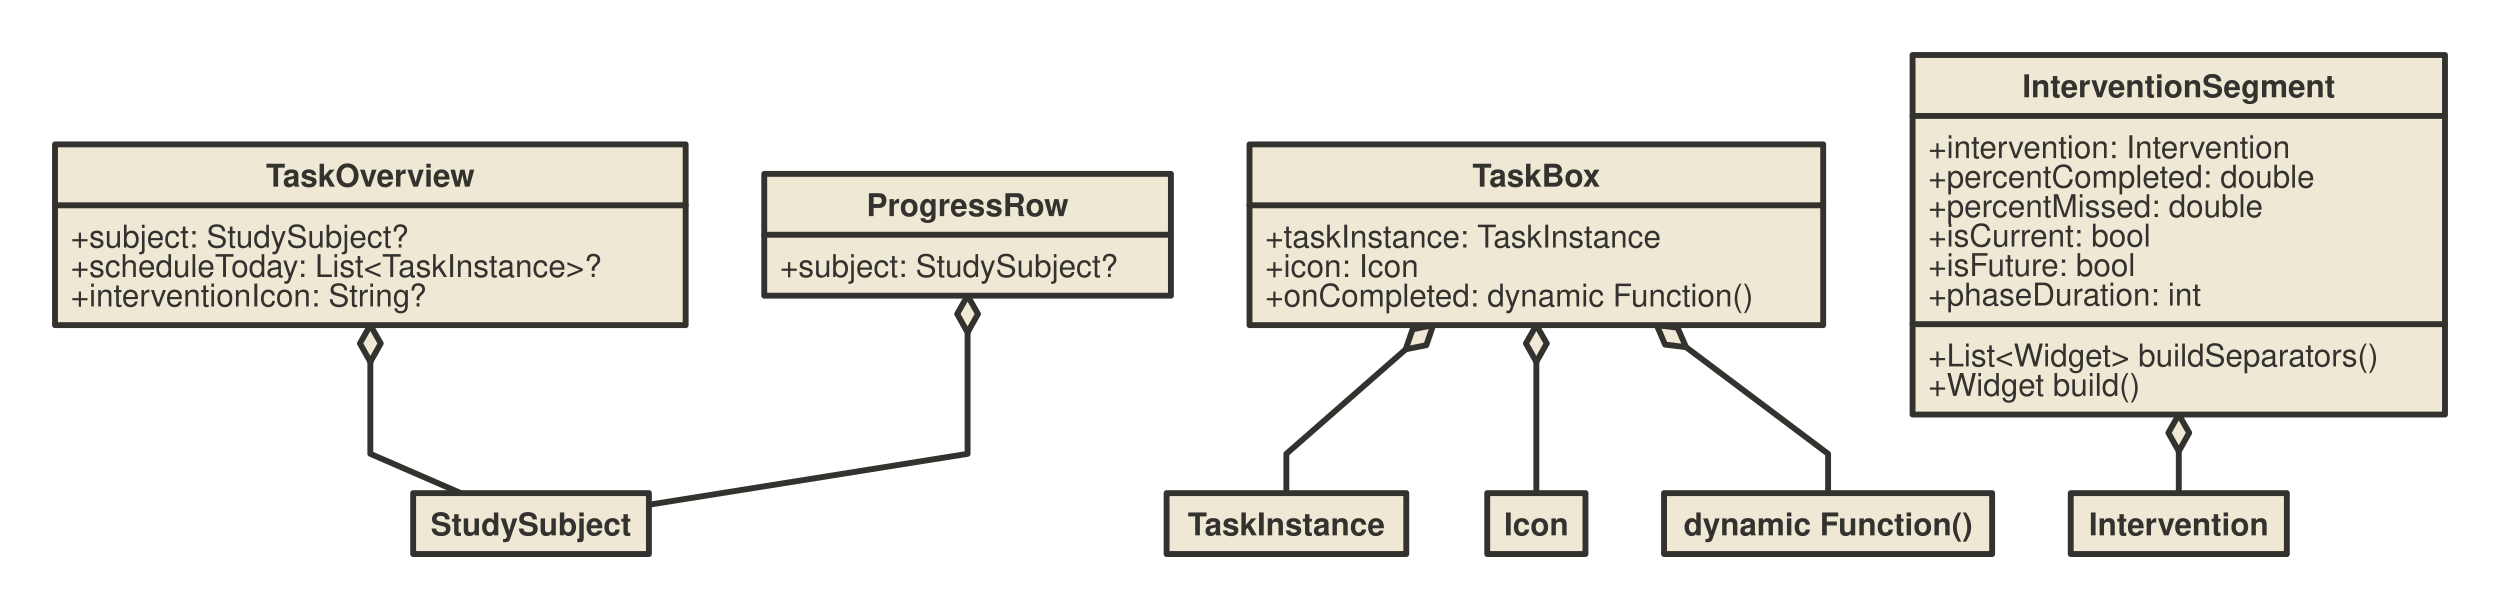
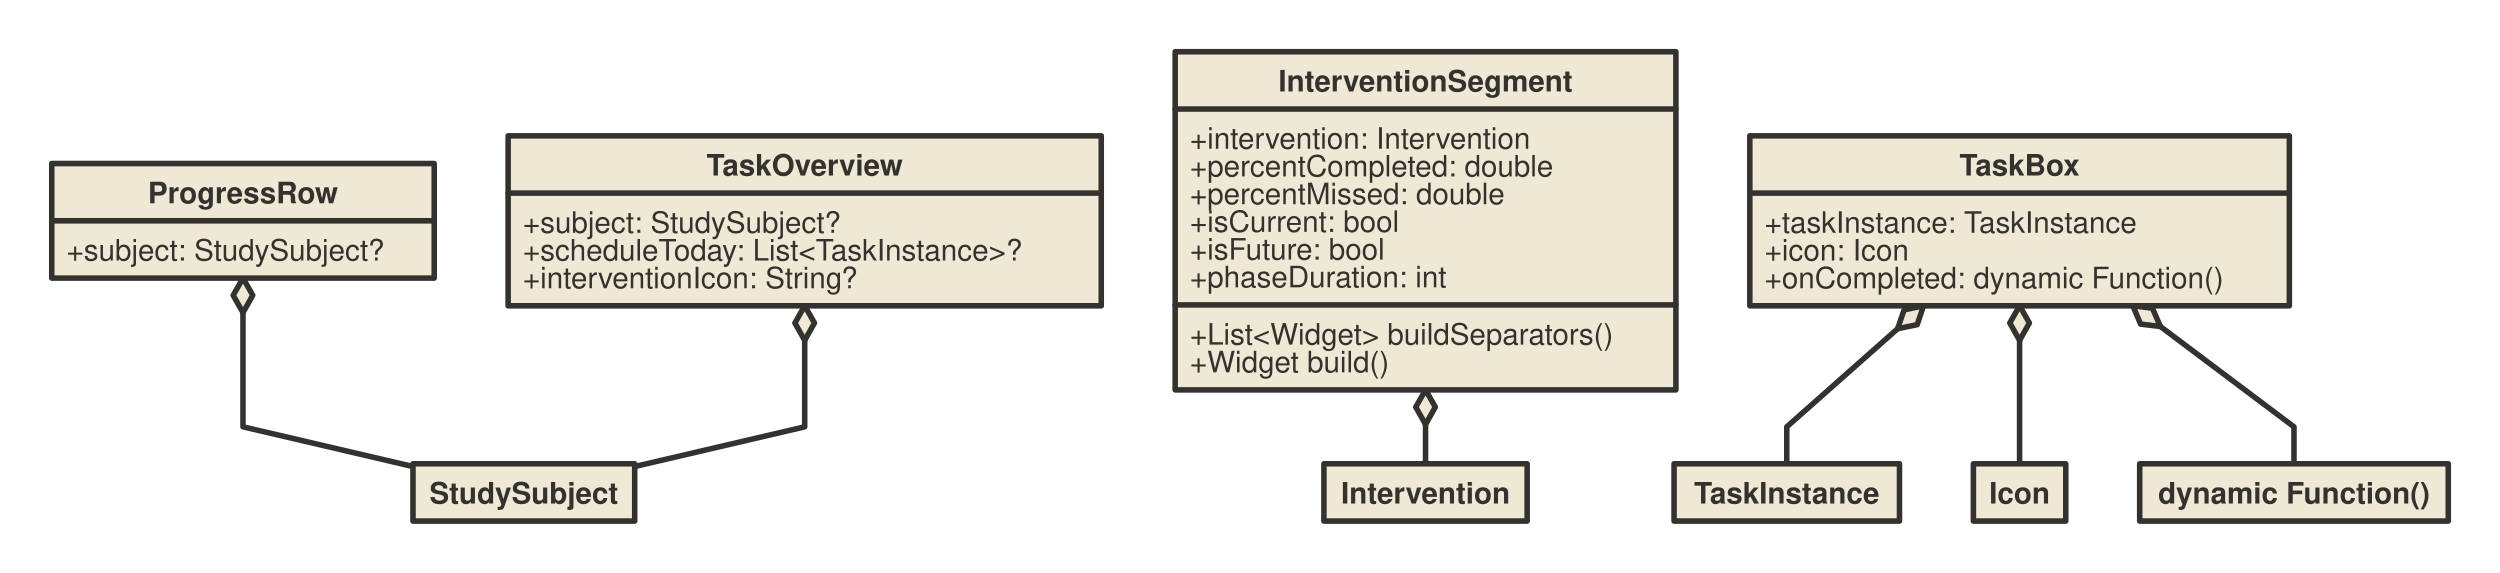
- <svg xmlns="http://www.w3.org/2000/svg" version="1.1" baseProfile="full" width="1272.5" height="310.0" viewbox="0 0 1272.5 310">
-   <g stroke-width="1.0" text-align="left" font="12pt Helvetica, Arial, sans-serif" font-size="12pt" font-family="Helvetica" font-weight="bold" font-style="normal">
+ <svg xmlns="http://www.w3.org/2000/svg" version="1.1" baseProfile="full" width="1353.0" height="310.0" viewbox="0 0 1353 310">
+   <g stroke-width="1.0" text-align="left" font="12pt Helvetica, Arial, sans-serif" font-size="12pt" font-family="Helvetica" font-weight="normal" font-style="normal">
    <g font-family="Helvetica" font-size="12pt" font-weight="bold" font-style="normal" stroke-width="3.0" stroke-linejoin="round" stroke-linecap="round" stroke="#33322E">
      <g stroke="transparent" fill="transparent">
-         <rect x="0.0" y="0.0" height="310.0" width="1272.5" stroke="none" />
+         <rect x="0.0" y="0.0" height="310.0" width="1353.0" stroke="none" />
      </g>
      <g transform="translate(8, 8)" fill="#33322E">
        <g transform="translate(20, 20)" fill="#33322E" font-family="Helvetica" font-size="12pt" font-weight="normal" font-style="normal">
-           <path d="M160.5 156.2 L160.5 203 L206.556 223 L206.6 223.0 " fill="none" />
+           <path d="M103.5 141.2 L103.5 203 L195.5 224.487 L195.5 224.5 " fill="none" />
          <g fill="#eee8d5">
-             <path d="M165.8 146.8 L160.5 156.2 L155.2 146.8 L160.5 137.5 Z" />
+             <path d="M108.8 131.8 L103.5 141.2 L98.2 131.8 L103.5 122.5 Z" />
          </g>
-           <path d="M687.5 149.8 L626.75 203 L626.75 223 L626.8 223.0 " fill="none" />
+           <path d="M743.5 201.7 L743.5 203 L743.5 223 L743.5 223.0 " fill="none" />
          <g fill="#eee8d5">
-             <path d="M698.0 147.7 L687.5 149.8 L691.0 139.6 L701.5 137.5 Z" />
+             <path d="M748.8 192.3 L743.5 201.7 L738.2 192.3 L743.5 183.0 Z" />
          </g>
-           <path d="M754.0 156.2 L754 203 L754 223 L754.0 223.0 " fill="none" />
+           <path d="M999.0 149.9 L939 203 L939 223 L939.0 223.0 " fill="none" />
          <g fill="#eee8d5">
-             <path d="M759.3 146.8 L754.0 156.2 L748.7 146.8 L754.0 137.5 Z" />
+             <path d="M1009.6 147.7 L999.0 149.9 L1002.5 139.7 L1013.0 137.5 Z" />
          </g>
-           <path d="M830.2 148.7 L902.5 203 L902.5 223 L902.5 223.0 " fill="none" />
+           <path d="M1065.0 156.2 L1065 203 L1065 223 L1065.0 223.0 " fill="none" />
          <g fill="#eee8d5">
-             <path d="M825.9 138.8 L830.2 148.7 L819.5 147.4 L815.3 137.5 Z" />
+             <path d="M1070.3 146.8 L1065.0 156.2 L1059.7 146.8 L1065.0 137.5 Z" />
          </g>
-           <path d="M464.5 141.2 L464.5 203 L302.25 228.916 L302.3 228.9 " fill="none" />
+           <path d="M1141.2 148.7 L1213.5 203 L1213.5 223 L1213.5 223.0 " fill="none" />
          <g fill="#eee8d5">
-             <path d="M469.8 131.8 L464.5 141.2 L459.2 131.8 L464.5 122.5 Z" />
+             <path d="M1136.9 138.8 L1141.2 148.7 L1130.5 147.4 L1126.3 137.5 Z" />
          </g>
-           <path d="M1081.0 201.7 L1081 203 L1081 223 L1081.0 223.0 " fill="none" />
+           <path d="M407.5 156.2 L407.5 203 L315.5 224.487 L315.5 224.5 " fill="none" />
          <g fill="#eee8d5">
-             <path d="M1086.3 192.3 L1081.0 201.7 L1075.7 192.3 L1081.0 183.0 Z" />
+             <path d="M412.8 146.8 L407.5 156.2 L402.2 146.8 L407.5 137.5 Z" />
          </g>
-           <g data-name="TaskOverview">
-             <g fill="#eee8d5" stroke="#33322E" data-name="TaskOverview">
-               <rect x="0.0" y="45.5" height="92.0" width="321.0" data-name="TaskOverview" />
-               <path d="M0.0 76.5 L321.0 76.5" fill="none" data-name="TaskOverview" />
+           <g data-name="ProgressRow">
+             <g fill="#eee8d5" stroke="#33322E" data-name="ProgressRow">
+               <rect x="0.0" y="60.5" height="62.0" width="207.0" data-name="ProgressRow" />
+               <path d="M0.0 91.5 L207.0 91.5" fill="none" data-name="ProgressRow" />
            </g>
-             <g transform="translate(0, 45.5)" font-family="Helvetica" font-size="12pt" font-weight="bold" font-style="normal" data-name="TaskOverview">
-               <g transform="translate(8, 8)" fill="#33322E" text-align="center" data-name="TaskOverview">
-                 <text x="152.5" y="13.5" stroke="none" text-anchor="middle" data-name="TaskOverview">TaskOverview</text>
+             <g transform="translate(0, 60.5)" font-family="Helvetica" font-size="12pt" font-weight="bold" font-style="normal" data-name="ProgressRow">
+               <g transform="translate(8, 8)" fill="#33322E" text-align="center" data-name="ProgressRow">
+                 <text x="95.5" y="13.5" stroke="none" text-anchor="middle" data-name="ProgressRow">ProgressRow</text>
              </g>
            </g>
-             <g transform="translate(0, 76.5)" font-family="Helvetica" font-size="12pt" font-weight="normal" font-style="normal" data-name="TaskOverview">
-               <g transform="translate(8, 8)" fill="#33322E" text-align="left" data-name="TaskOverview">
-                 <text x="0.0" y="13.5" stroke="none" data-name="TaskOverview">+subject: StudySubject?</text>
-                 <text x="0.0" y="28.5" stroke="none" data-name="TaskOverview">+scheduleToday: List&lt;TaskInstance&gt;?</text>
-                 <text x="0.0" y="43.5" stroke="none" data-name="TaskOverview">+interventionIcon: String?</text>
+             <g transform="translate(0, 91.5)" font-family="Helvetica" font-size="12pt" font-weight="normal" font-style="normal" data-name="ProgressRow">
+               <g transform="translate(8, 8)" fill="#33322E" text-align="left" data-name="ProgressRow">
+                 <text x="0.0" y="13.5" stroke="none" data-name="ProgressRow">+subject: StudySubject?</text>
              </g>
            </g>
          </g>
          <g data-name="StudySubject">
            <g fill="#eee8d5" stroke="#33322E" data-name="StudySubject">
-               <rect x="182.3" y="223.0" height="31.0" width="120.0" data-name="StudySubject" />
+               <rect x="195.5" y="223.0" height="31.0" width="120.0" data-name="StudySubject" />
            </g>
-             <g transform="translate(182.25, 223)" font-family="Helvetica" font-size="12pt" font-weight="bold" font-style="normal" data-name="StudySubject">
+             <g transform="translate(195.5, 223)" font-family="Helvetica" font-size="12pt" font-weight="bold" font-style="normal" data-name="StudySubject">
              <g transform="translate(8, 8)" fill="#33322E" text-align="center" data-name="StudySubject">
                <text x="52.0" y="13.5" stroke="none" text-anchor="middle" data-name="StudySubject">StudySubject</text>
              </g>
            </g>
          </g>
+           <g data-name="InterventionSegment">
+             <g fill="#eee8d5" stroke="#33322E" data-name="InterventionSegment">
+               <rect x="608.0" y="0.0" height="183.0" width="271.0" data-name="InterventionSegment" />
+               <path d="M608.0 31.0 L879.0 31.0" fill="none" data-name="InterventionSegment" />
+               <path d="M608.0 137.0 L879.0 137.0" fill="none" data-name="InterventionSegment" />
+             </g>
+             <g transform="translate(608, 0)" font-family="Helvetica" font-size="12pt" font-weight="bold" font-style="normal" data-name="InterventionSegment">
+               <g transform="translate(8, 8)" fill="#33322E" text-align="center" data-name="InterventionSegment">
+                 <text x="127.5" y="13.5" stroke="none" text-anchor="middle" data-name="InterventionSegment">InterventionSegment</text>
+               </g>
+             </g>
+             <g transform="translate(608, 31)" font-family="Helvetica" font-size="12pt" font-weight="normal" font-style="normal" data-name="InterventionSegment">
+               <g transform="translate(8, 8)" fill="#33322E" text-align="left" data-name="InterventionSegment">
+                 <text x="0.0" y="13.5" stroke="none" data-name="InterventionSegment">+intervention: Intervention</text>
+                 <text x="0.0" y="28.5" stroke="none" data-name="InterventionSegment">+percentCompleted: double</text>
+                 <text x="0.0" y="43.5" stroke="none" data-name="InterventionSegment">+percentMissed: double</text>
+                 <text x="0.0" y="58.5" stroke="none" data-name="InterventionSegment">+isCurrent: bool</text>
+                 <text x="0.0" y="73.5" stroke="none" data-name="InterventionSegment">+isFuture: bool</text>
+                 <text x="0.0" y="88.5" stroke="none" data-name="InterventionSegment">+phaseDuration: int</text>
+               </g>
+             </g>
+             <g transform="translate(608, 137)" font-family="Helvetica" font-size="12pt" font-weight="normal" font-style="normal" data-name="InterventionSegment">
+               <g transform="translate(8, 8)" fill="#33322E" text-align="left" data-name="InterventionSegment">
+                 <text x="0.0" y="13.5" stroke="none" data-name="InterventionSegment">+List&lt;Widget&gt; buildSeparators()</text>
+                 <text x="0.0" y="28.5" stroke="none" data-name="InterventionSegment">+Widget build()</text>
+               </g>
+             </g>
+           </g>
+           <g data-name="Intervention">
+             <g fill="#eee8d5" stroke="#33322E" data-name="Intervention">
+               <rect x="688.5" y="223.0" height="31.0" width="110.0" data-name="Intervention" />
+             </g>
+             <g transform="translate(688.5, 223)" font-family="Helvetica" font-size="12pt" font-weight="bold" font-style="normal" data-name="Intervention">
+               <g transform="translate(8, 8)" fill="#33322E" text-align="center" data-name="Intervention">
+                 <text x="47.0" y="13.5" stroke="none" text-anchor="middle" data-name="Intervention">Intervention</text>
+               </g>
+             </g>
+           </g>
          <g data-name="TaskBox">
            <g fill="#eee8d5" stroke="#33322E" data-name="TaskBox">
-               <rect x="608.0" y="45.5" height="92.0" width="292.0" data-name="TaskBox" />
-               <path d="M608.0 76.5 L900.0 76.5" fill="none" data-name="TaskBox" />
+               <rect x="919.0" y="45.5" height="92.0" width="292.0" data-name="TaskBox" />
+               <path d="M919.0 76.5 L1211.0 76.5" fill="none" data-name="TaskBox" />
            </g>
-             <g transform="translate(608, 45.5)" font-family="Helvetica" font-size="12pt" font-weight="bold" font-style="normal" data-name="TaskBox">
+             <g transform="translate(919, 45.5)" font-family="Helvetica" font-size="12pt" font-weight="bold" font-style="normal" data-name="TaskBox">
              <g transform="translate(8, 8)" fill="#33322E" text-align="center" data-name="TaskBox">
                <text x="138.0" y="13.5" stroke="none" text-anchor="middle" data-name="TaskBox">TaskBox</text>
              </g>
            </g>
-             <g transform="translate(608, 76.5)" font-family="Helvetica" font-size="12pt" font-weight="normal" font-style="normal" data-name="TaskBox">
+             <g transform="translate(919, 76.5)" font-family="Helvetica" font-size="12pt" font-weight="normal" font-style="normal" data-name="TaskBox">
              <g transform="translate(8, 8)" fill="#33322E" text-align="left" data-name="TaskBox">
                <text x="0.0" y="13.5" stroke="none" data-name="TaskBox">+taskInstance: TaskInstance</text>
                <text x="0.0" y="28.5" stroke="none" data-name="TaskBox">+icon: Icon</text>
                <text x="0.0" y="43.5" stroke="none" data-name="TaskBox">+onCompleted: dynamic Function()</text>
              </g>
            </g>
          </g>
          <g data-name="TaskInstance">
            <g fill="#eee8d5" stroke="#33322E" data-name="TaskInstance">
-               <rect x="565.8" y="223.0" height="31.0" width="122.0" data-name="TaskInstance" />
+               <rect x="878.0" y="223.0" height="31.0" width="122.0" data-name="TaskInstance" />
            </g>
-             <g transform="translate(565.75, 223)" font-family="Helvetica" font-size="12pt" font-weight="bold" font-style="normal" data-name="TaskInstance">
+             <g transform="translate(878, 223)" font-family="Helvetica" font-size="12pt" font-weight="bold" font-style="normal" data-name="TaskInstance">
              <g transform="translate(8, 8)" fill="#33322E" text-align="center" data-name="TaskInstance">
                <text x="53.0" y="13.5" stroke="none" text-anchor="middle" data-name="TaskInstance">TaskInstance</text>
              </g>
            </g>
          </g>
          <g data-name="Icon">
            <g fill="#eee8d5" stroke="#33322E" data-name="Icon">
-               <rect x="729.0" y="223.0" height="31.0" width="50.0" data-name="Icon" />
+               <rect x="1040.0" y="223.0" height="31.0" width="50.0" data-name="Icon" />
            </g>
-             <g transform="translate(729, 223)" font-family="Helvetica" font-size="12pt" font-weight="bold" font-style="normal" data-name="Icon">
+             <g transform="translate(1040, 223)" font-family="Helvetica" font-size="12pt" font-weight="bold" font-style="normal" data-name="Icon">
              <g transform="translate(8, 8)" fill="#33322E" text-align="center" data-name="Icon">
                <text x="17.0" y="13.5" stroke="none" text-anchor="middle" data-name="Icon">Icon</text>
              </g>
            </g>
          </g>
          <g data-name="dynamic Function()">
            <g fill="#eee8d5" stroke="#33322E" data-name="dynamic Function()">
-               <rect x="819.0" y="223.0" height="31.0" width="167.0" data-name="dynamic Function()" />
+               <rect x="1130.0" y="223.0" height="31.0" width="167.0" data-name="dynamic Function()" />
            </g>
-             <g transform="translate(819, 223)" font-family="Helvetica" font-size="12pt" font-weight="bold" font-style="normal" data-name="dynamic Function()">
+             <g transform="translate(1130, 223)" font-family="Helvetica" font-size="12pt" font-weight="bold" font-style="normal" data-name="dynamic Function()">
              <g transform="translate(8, 8)" fill="#33322E" text-align="center" data-name="dynamic Function()">
                <text x="75.5" y="13.5" stroke="none" text-anchor="middle" data-name="dynamic Function()">dynamic Function()</text>
              </g>
            </g>
          </g>
-           <g data-name="ProgressRow">
-             <g fill="#eee8d5" stroke="#33322E" data-name="ProgressRow">
-               <rect x="361.0" y="60.5" height="62.0" width="207.0" data-name="ProgressRow" />
-               <path d="M361.0 91.5 L568.0 91.5" fill="none" data-name="ProgressRow" />
+           <g data-name="TaskOverview">
+             <g fill="#eee8d5" stroke="#33322E" data-name="TaskOverview">
+               <rect x="247.0" y="45.5" height="92.0" width="321.0" data-name="TaskOverview" />
+               <path d="M247.0 76.5 L568.0 76.5" fill="none" data-name="TaskOverview" />
            </g>
-             <g transform="translate(361, 60.5)" font-family="Helvetica" font-size="12pt" font-weight="bold" font-style="normal" data-name="ProgressRow">
-               <g transform="translate(8, 8)" fill="#33322E" text-align="center" data-name="ProgressRow">
-                 <text x="95.5" y="13.5" stroke="none" text-anchor="middle" data-name="ProgressRow">ProgressRow</text>
+             <g transform="translate(247, 45.5)" font-family="Helvetica" font-size="12pt" font-weight="bold" font-style="normal" data-name="TaskOverview">
+               <g transform="translate(8, 8)" fill="#33322E" text-align="center" data-name="TaskOverview">
+                 <text x="152.5" y="13.5" stroke="none" text-anchor="middle" data-name="TaskOverview">TaskOverview</text>
              </g>
            </g>
-             <g transform="translate(361, 91.5)" font-family="Helvetica" font-size="12pt" font-weight="normal" font-style="normal" data-name="ProgressRow">
-               <g transform="translate(8, 8)" fill="#33322E" text-align="left" data-name="ProgressRow">
-                 <text x="0.0" y="13.5" stroke="none" data-name="ProgressRow">+subject: StudySubject?</text>
-               </g>
-             </g>
-           </g>
-           <g data-name="InterventionSegment">
-             <g fill="#eee8d5" stroke="#33322E" data-name="InterventionSegment">
-               <rect x="945.5" y="0.0" height="183.0" width="271.0" data-name="InterventionSegment" />
-               <path d="M945.5 31.0 L1216.5 31.0" fill="none" data-name="InterventionSegment" />
-               <path d="M945.5 137.0 L1216.5 137.0" fill="none" data-name="InterventionSegment" />
-             </g>
-             <g transform="translate(945.5, 0)" font-family="Helvetica" font-size="12pt" font-weight="bold" font-style="normal" data-name="InterventionSegment">
-               <g transform="translate(8, 8)" fill="#33322E" text-align="center" data-name="InterventionSegment">
-                 <text x="127.5" y="13.5" stroke="none" text-anchor="middle" data-name="InterventionSegment">InterventionSegment</text>
-               </g>
-             </g>
-             <g transform="translate(945.5, 31)" font-family="Helvetica" font-size="12pt" font-weight="normal" font-style="normal" data-name="InterventionSegment">
-               <g transform="translate(8, 8)" fill="#33322E" text-align="left" data-name="InterventionSegment">
-                 <text x="0.0" y="13.5" stroke="none" data-name="InterventionSegment">+intervention: Intervention</text>
-                 <text x="0.0" y="28.5" stroke="none" data-name="InterventionSegment">+percentCompleted: double</text>
-                 <text x="0.0" y="43.5" stroke="none" data-name="InterventionSegment">+percentMissed: double</text>
-                 <text x="0.0" y="58.5" stroke="none" data-name="InterventionSegment">+isCurrent: bool</text>
-                 <text x="0.0" y="73.5" stroke="none" data-name="InterventionSegment">+isFuture: bool</text>
-                 <text x="0.0" y="88.5" stroke="none" data-name="InterventionSegment">+phaseDuration: int</text>
-               </g>
-             </g>
-             <g transform="translate(945.5, 137)" font-family="Helvetica" font-size="12pt" font-weight="normal" font-style="normal" data-name="InterventionSegment">
-               <g transform="translate(8, 8)" fill="#33322E" text-align="left" data-name="InterventionSegment">
-                 <text x="0.0" y="13.5" stroke="none" data-name="InterventionSegment">+List&lt;Widget&gt; buildSeparators()</text>
-                 <text x="0.0" y="28.5" stroke="none" data-name="InterventionSegment">+Widget build()</text>
-               </g>
-             </g>
-           </g>
-           <g data-name="Intervention">
-             <g fill="#eee8d5" stroke="#33322E" data-name="Intervention">
-               <rect x="1026.0" y="223.0" height="31.0" width="110.0" data-name="Intervention" />
-             </g>
-             <g transform="translate(1026, 223)" font-family="Helvetica" font-size="12pt" font-weight="bold" font-style="normal" data-name="Intervention">
-               <g transform="translate(8, 8)" fill="#33322E" text-align="center" data-name="Intervention">
-                 <text x="47.0" y="13.5" stroke="none" text-anchor="middle" data-name="Intervention">Intervention</text>
+             <g transform="translate(247, 76.5)" font-family="Helvetica" font-size="12pt" font-weight="normal" font-style="normal" data-name="TaskOverview">
+               <g transform="translate(8, 8)" fill="#33322E" text-align="left" data-name="TaskOverview">
+                 <text x="0.0" y="13.5" stroke="none" data-name="TaskOverview">+subject: StudySubject?</text>
+                 <text x="0.0" y="28.5" stroke="none" data-name="TaskOverview">+scheduleToday: List&lt;TaskInstance&gt;?</text>
+                 <text x="0.0" y="43.5" stroke="none" data-name="TaskOverview">+interventionIcon: String?</text>
              </g>
            </g>
          </g>
        </g>
      </g>
    </g>
  </g>
</svg>
